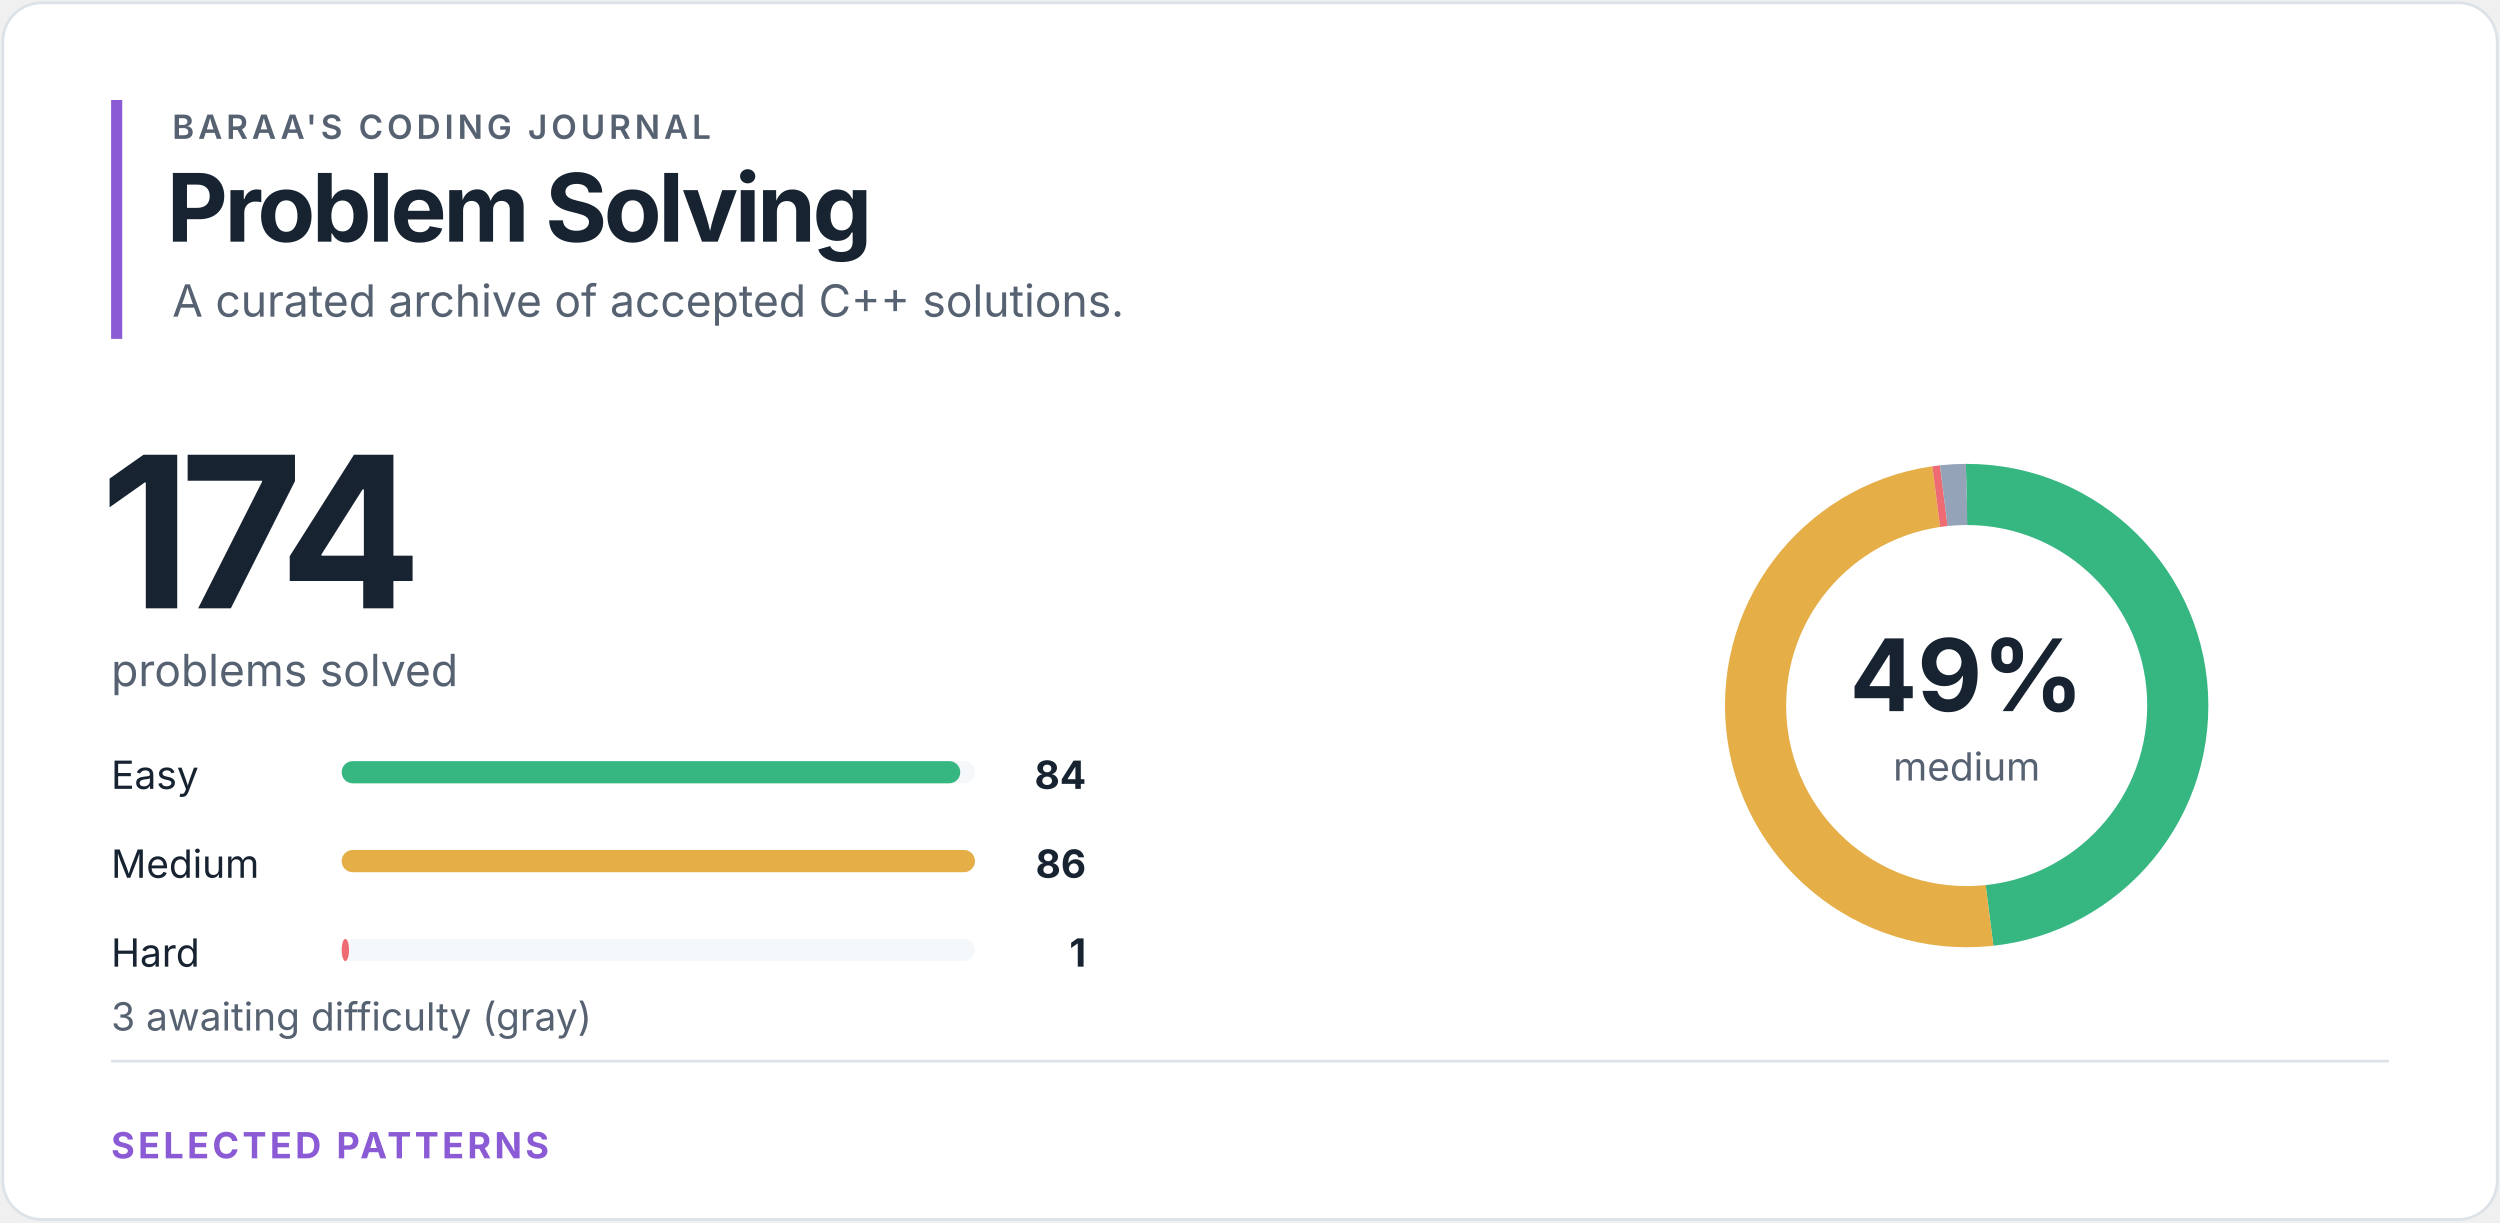
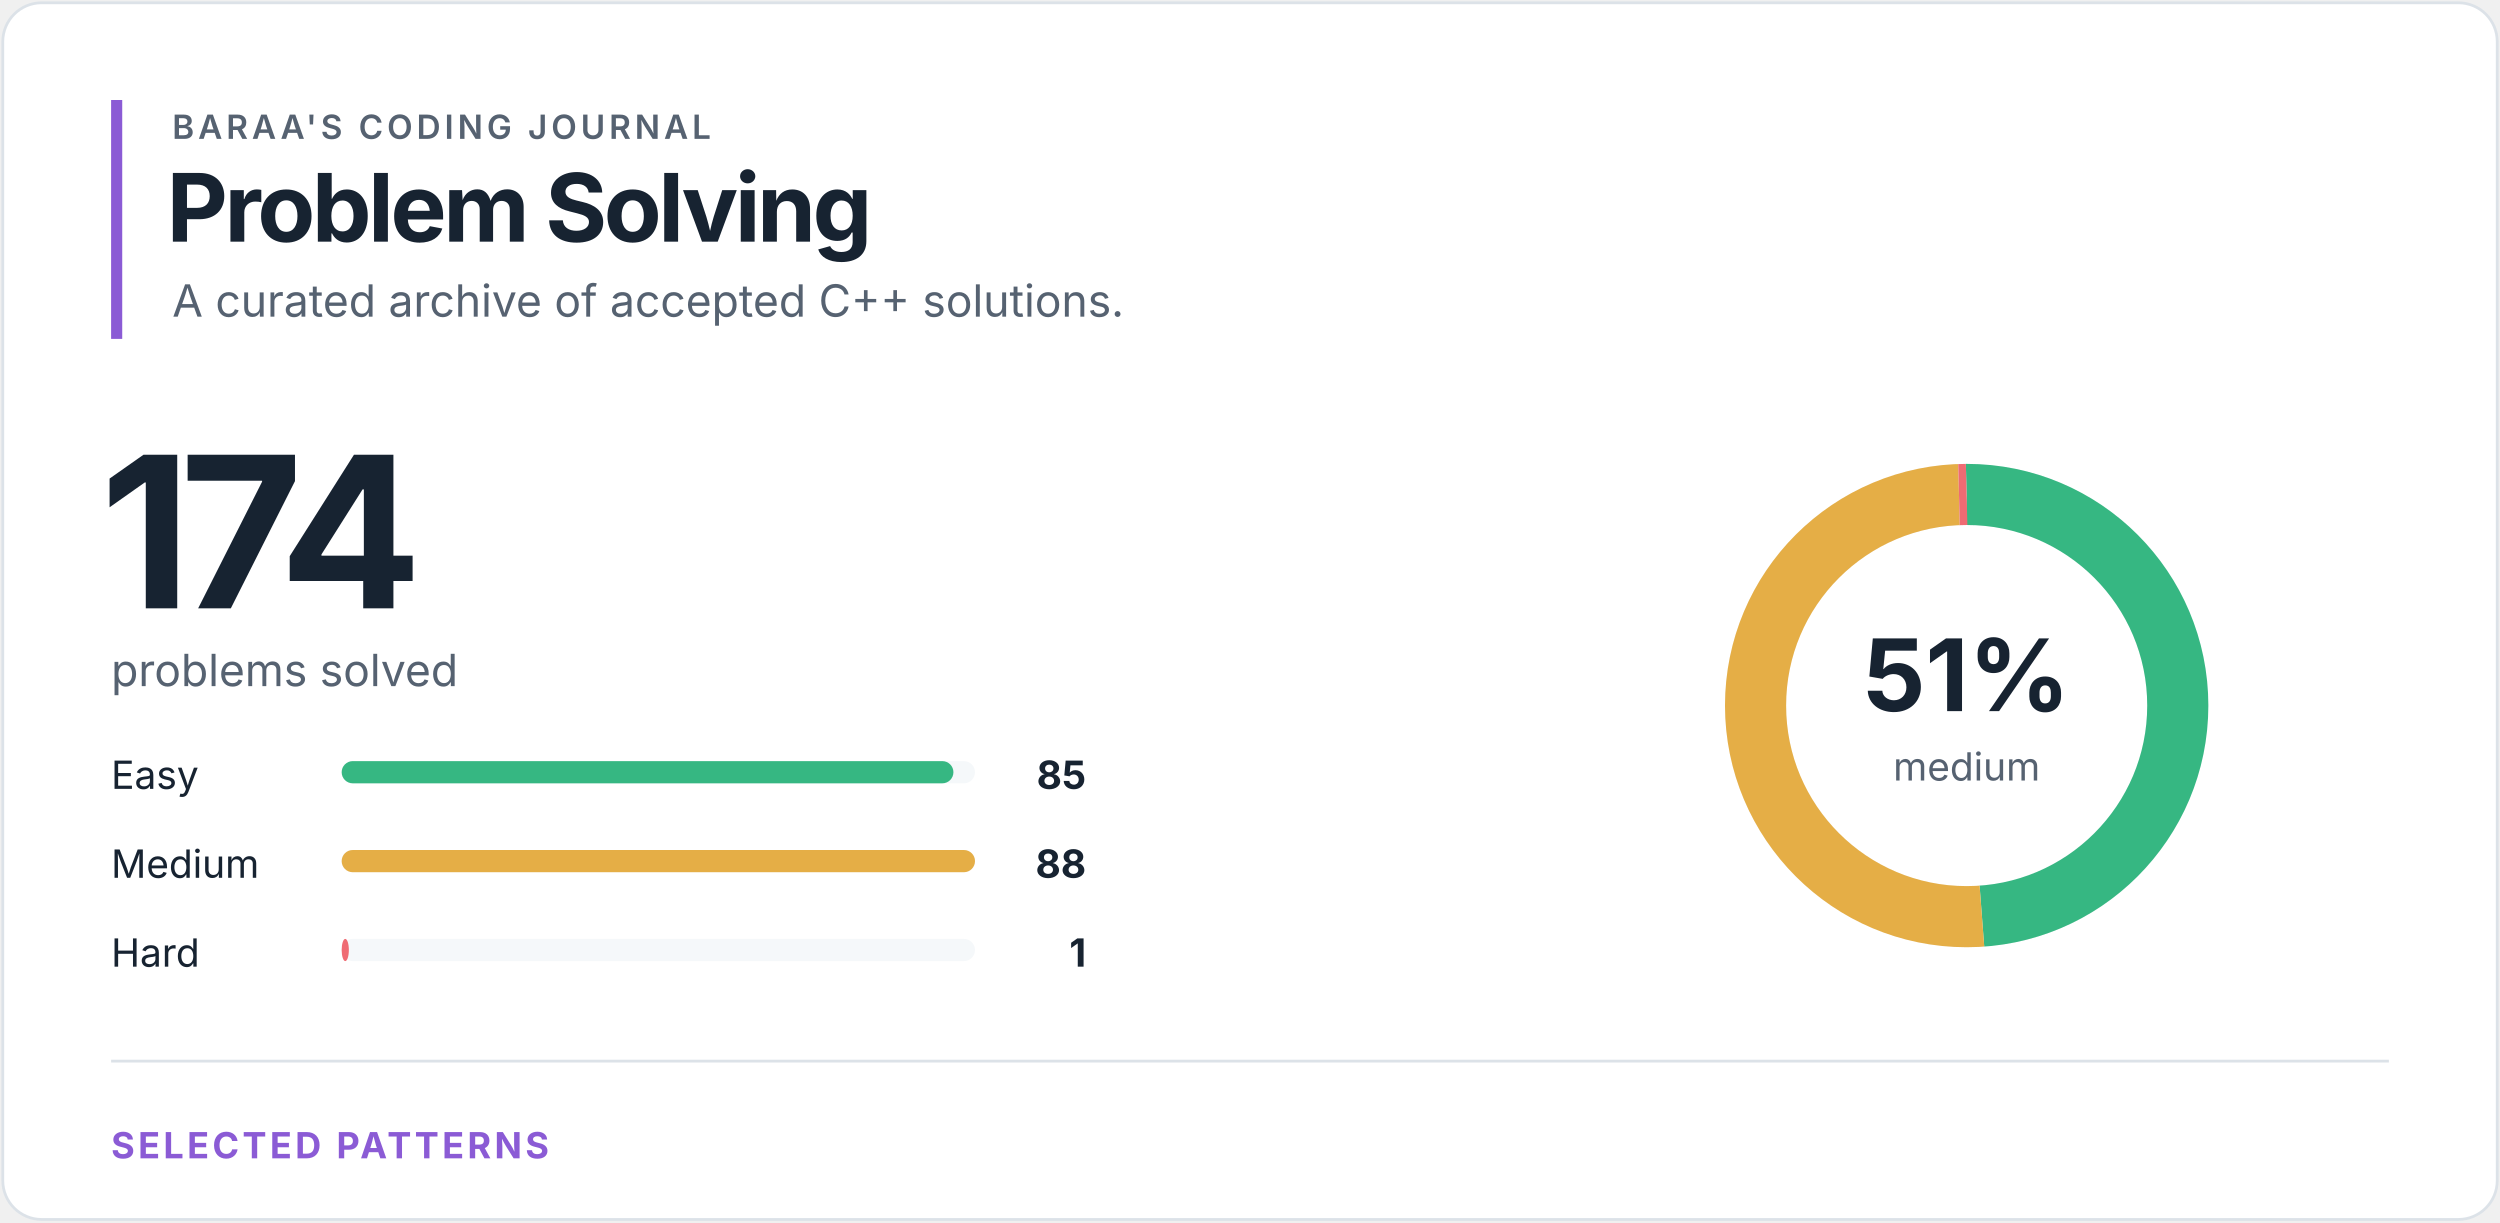
<svg xmlns="http://www.w3.org/2000/svg" width="900" height="440" viewBox="0 0 900 440" role="img" aria-labelledby="title desc">
  <style>
text { font-family: -apple-system, BlinkMacSystemFont, "Segoe UI", sans-serif; }
.eyebrow { fill: #566271; font-size: 12px; font-weight: 600; letter-spacing: 1.4px; }
.heading { fill: #172331; font-size: 34px; font-weight: 700; letter-spacing: -1.2px; }
.total { fill: #172331; font-size: 76px; font-weight: 700; letter-spacing: -4px; }
.subtitle { fill: #566271; font-size: 16px; }
.label { fill: #172331; font-size: 14px; }
.count { fill: #172331; font-size: 14px; font-weight: 700; }
.percentage { fill: #172331; font-size: 36px; font-weight: 700; }
.ring-label { fill: #566271; font-size: 14px; }
.section { fill: #8b5bd5; font-size: 13px; font-weight: 700; letter-spacing: 1.2px; }
</style>
  <rect x="1" y="1" width="898" height="438" rx="14" fill="#ffffff" stroke="#dce2e8" />
  <rect x="40" y="36" width="4" height="86" fill="#8b5bd5" />
  <text x="62" y="50" class="eyebrow">BARAA'S CODING JOURNAL</text>
  <text x="60" y="87" class="heading">Problem Solving</text>
  <text x="62" y="114" class="subtitle">A curated archive of accepted C++ solutions.</text>
  <text x="36" y="219" class="total">174</text>
  <text x="40" y="247" class="subtitle">problems solved</text>
  <text x="40" y="284" class="label">Easy</text>
  <rect x="123" y="274" width="228" height="8" rx="4" fill="#f5f8fa" />
-   <rect x="123" y="274" width="222.70" height="8" rx="4" fill="#36b782" />
-   <text x="391" y="284" class="count" text-anchor="end">84</text>
+   <rect x="123" y="274" width="220.23" height="8" rx="4" fill="#36b782" />
+   <text x="391" y="284" class="count" text-anchor="end">85</text>
  <text x="40" y="316" class="label">Medium</text>
  <rect x="123" y="306" width="228" height="8" rx="4" fill="#f5f8fa" />
  <rect x="123" y="306" width="228.00" height="8" rx="4" fill="#e5ae46" />
-   <text x="391" y="316" class="count" text-anchor="end">86</text>
+   <text x="391" y="316" class="count" text-anchor="end">88</text>
  <text x="40" y="348" class="label">Hard</text>
  <rect x="123" y="338" width="228" height="8" rx="4" fill="#f5f8fa" />
-   <rect x="123" y="338" width="2.65" height="8" rx="4" fill="#ef6b73" />
+   <rect x="123" y="338" width="2.59" height="8" rx="4" fill="#ef6b73" />
  <text x="391" y="348" class="count" text-anchor="end">1</text>
-   <text x="40" y="371" class="ring-label">3 awaiting difficulty (gray)</text>
  <circle cx="708" cy="254" r="76" fill="none" stroke="#f5f8fa" stroke-width="22" />
-   <circle cx="708" cy="254" r="76" fill="none" stroke="#36b782" stroke-width="22" stroke-dasharray="230.528 246.994" stroke-dashoffset="0" transform="rotate(-90 708 254)" />
-   <circle cx="708" cy="254" r="76" fill="none" stroke="#e5ae46" stroke-width="22" stroke-dasharray="236.017 241.505" stroke-dashoffset="-230.528" transform="rotate(-90 708 254)" />
-   <circle cx="708" cy="254" r="76" fill="none" stroke="#ef6b73" stroke-width="22" stroke-dasharray="2.744 474.778" stroke-dashoffset="-466.545" transform="rotate(-90 708 254)" />
-   <circle cx="708" cy="254" r="76" fill="none" stroke="#94a3b8" stroke-width="22" stroke-dasharray="8.233 469.289" stroke-dashoffset="-469.289" transform="rotate(-90 708 254)" />
-   <text x="708" y="256" class="percentage" text-anchor="middle">49%</text>
+   <circle cx="708" cy="254" r="76" fill="none" stroke="#36b782" stroke-width="22" stroke-dasharray="233.272 244.25" stroke-dashoffset="0" transform="rotate(-90 708 254)" />
+   <circle cx="708" cy="254" r="76" fill="none" stroke="#e5ae46" stroke-width="22" stroke-dasharray="241.505 236.017" stroke-dashoffset="-233.272" transform="rotate(-90 708 254)" />
+   <circle cx="708" cy="254" r="76" fill="none" stroke="#ef6b73" stroke-width="22" stroke-dasharray="2.744 474.778" stroke-dashoffset="-474.778" transform="rotate(-90 708 254)" />
+   <text x="708" y="256" class="percentage" text-anchor="middle">51%</text>
  <text x="708" y="281" class="ring-label" text-anchor="middle">medium</text>
  <line x1="40" y1="382" x2="860" y2="382" stroke="#dce2e8" />
  <text x="40" y="417" class="section">SELECTED PATTERNS</text>
</svg>
